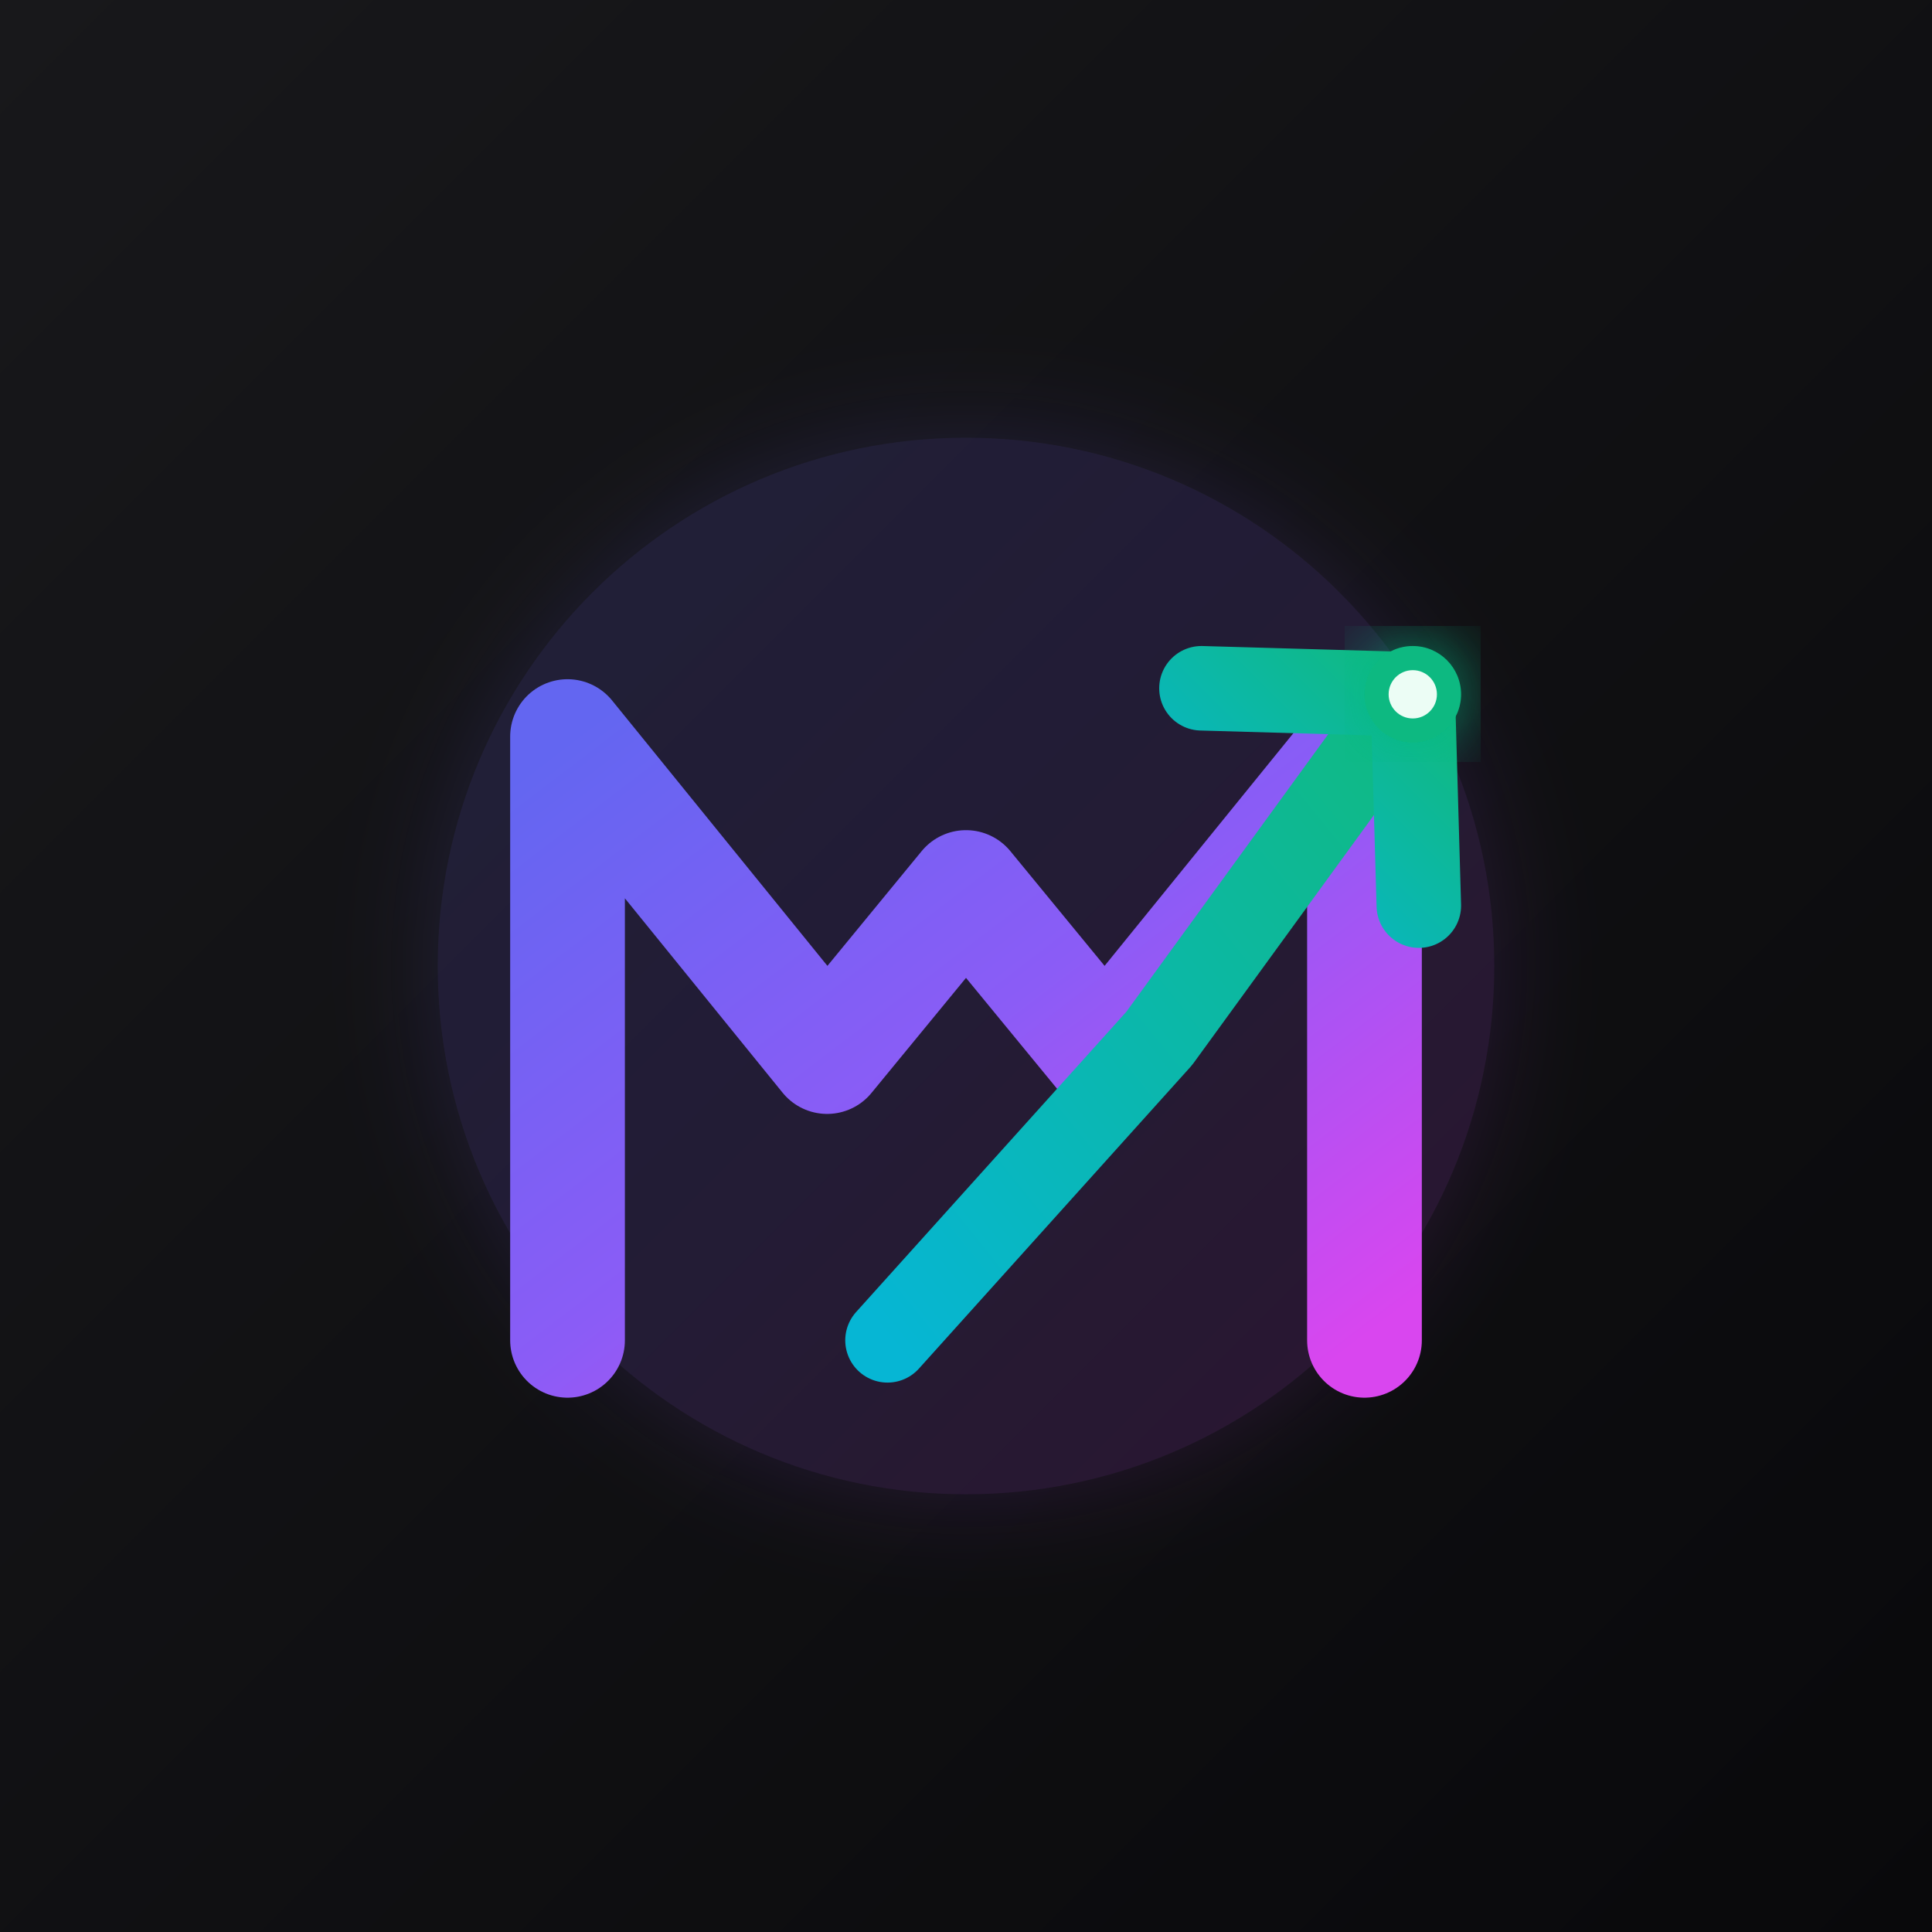
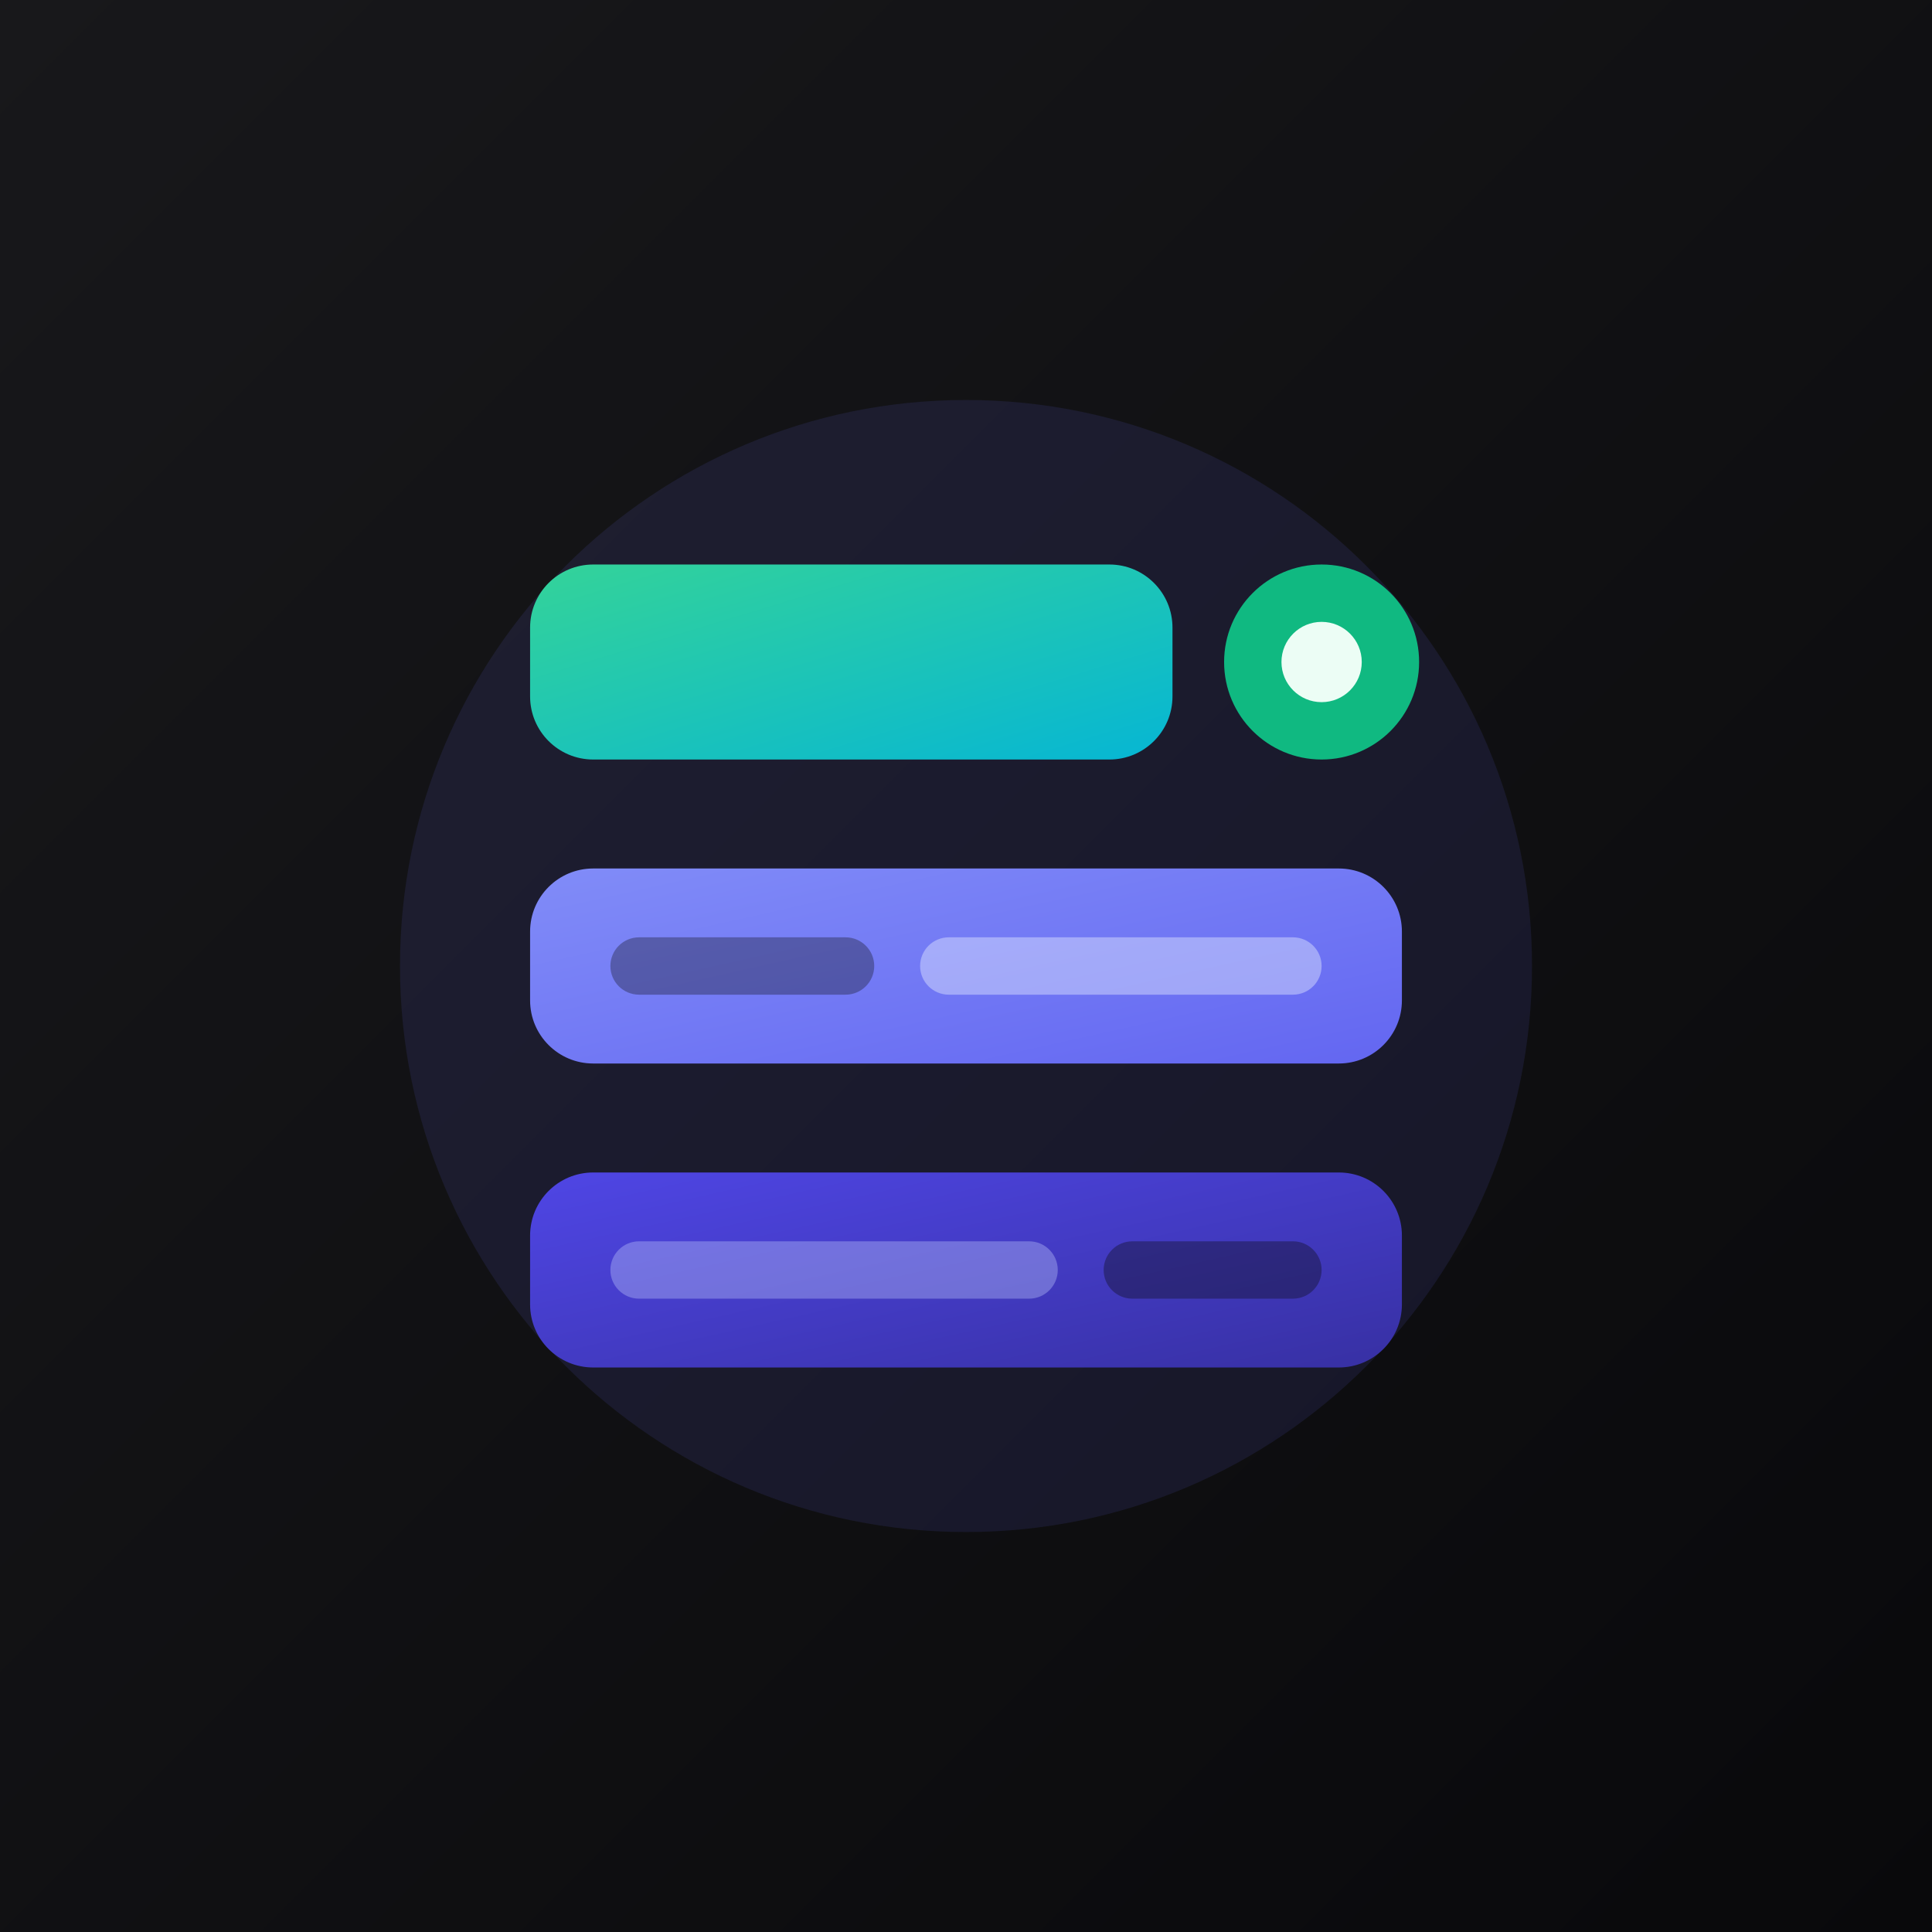
<svg xmlns="http://www.w3.org/2000/svg" viewBox="0 0 512 512" width="512" height="512">
  <defs>
-     <linearGradient id="mBgGrad" x1="0%" y1="0%" x2="100%" y2="100%">
+     <linearGradient id="mDsBg" x1="0%" y1="0%" x2="100%" y2="100%">
      <stop offset="0%" stop-color="#18181b" />
      <stop offset="100%" stop-color="#09090b" />
    </linearGradient>
-     <linearGradient id="mPrimaryGrad" x1="0%" y1="0%" x2="100%" y2="100%">
-       <stop offset="0%" stop-color="#6366f1" />
-       <stop offset="50%" stop-color="#8b5cf6" />
-       <stop offset="100%" stop-color="#d946ef" />
+     <linearGradient id="mDsTop" x1="0%" y1="0%" x2="100%" y2="100%">
+       <stop offset="0%" stop-color="#34d399" />
+       <stop offset="100%" stop-color="#06b6d4" />
    </linearGradient>
-     <linearGradient id="mGrowthGrad" x1="0%" y1="100%" x2="100%" y2="0%">
-       <stop offset="0%" stop-color="#06b6d4" />
-       <stop offset="100%" stop-color="#10b981" />
+     <linearGradient id="mDsMid" x1="0%" y1="0%" x2="100%" y2="100%">
+       <stop offset="0%" stop-color="#818cf8" />
+       <stop offset="100%" stop-color="#6366f1" />
    </linearGradient>
-     <filter id="mGlow" x="-20%" y="-20%" width="140%" height="140%">
-       <feGaussianBlur stdDeviation="14" result="blur" />
-       <feComposite in="SourceGraphic" in2="blur" operator="over" />
-     </filter>
+     <linearGradient id="mDsBot" x1="0%" y1="0%" x2="100%" y2="100%">
+       <stop offset="0%" stop-color="#4f46e5" />
+       <stop offset="100%" stop-color="#3730a3" />
+     </linearGradient>
  </defs>
-   <rect width="512" height="512" fill="url(#mBgGrad)" />
-   <circle cx="256" cy="256" r="140" fill="url(#mPrimaryGrad)" opacity="0.15" filter="url(#mGlow)" />
-   <g transform="translate(256, 256) scale(0.8) translate(-256, -256)">
-     <path d="M 124 380 L 124 180 L 210 286 L 256 230 L 302 286 L 388 180 L 388 380" stroke="url(#mPrimaryGrad)" stroke-width="38" stroke-linecap="round" stroke-linejoin="round" fill="none" />
-     <path d="M 230 380 L 320 280 L 400 170" stroke="url(#mGrowthGrad)" stroke-width="28" stroke-linecap="round" stroke-linejoin="round" fill="none" />
-     <path d="M 334 164 L 404 166 L 406 236" stroke="url(#mGrowthGrad)" stroke-width="28" stroke-linecap="round" stroke-linejoin="round" fill="none" />
-     <circle cx="404" cy="166" r="16" fill="#10b981" filter="url(#mGlow)" />
-     <circle cx="404" cy="166" r="8" fill="#ecfdf5" />
+   <rect width="512" height="512" fill="url(#mDsBg)" />
+   <circle cx="256" cy="256" r="150" fill="#6366f1" opacity="0.12" />
+   <g transform="translate(256, 256) scale(0.76) translate(-256, -256)">
+     <rect x="104" y="116" width="224" height="68" rx="22" fill="url(#mDsTop)" />
+     <circle cx="380" cy="150" r="34" fill="#10b981" />
+     <circle cx="380" cy="150" r="14" fill="#ecfdf5" />
+     <rect x="104" y="222" width="304" height="68" rx="22" fill="url(#mDsMid)" />
+     <rect x="132" y="246" width="92" height="20" rx="10" fill="#09090b" opacity="0.32" />
+     <rect x="240" y="246" width="140" height="20" rx="10" fill="#e0e7ff" opacity="0.45" />
+     <rect x="104" y="328" width="304" height="68" rx="22" fill="url(#mDsBot)" />
+     <rect x="132" y="352" width="156" height="20" rx="10" fill="#c7d2fe" opacity="0.35" />
+     <rect x="304" y="352" width="76" height="20" rx="10" fill="#09090b" opacity="0.35" />
  </g>
</svg>
